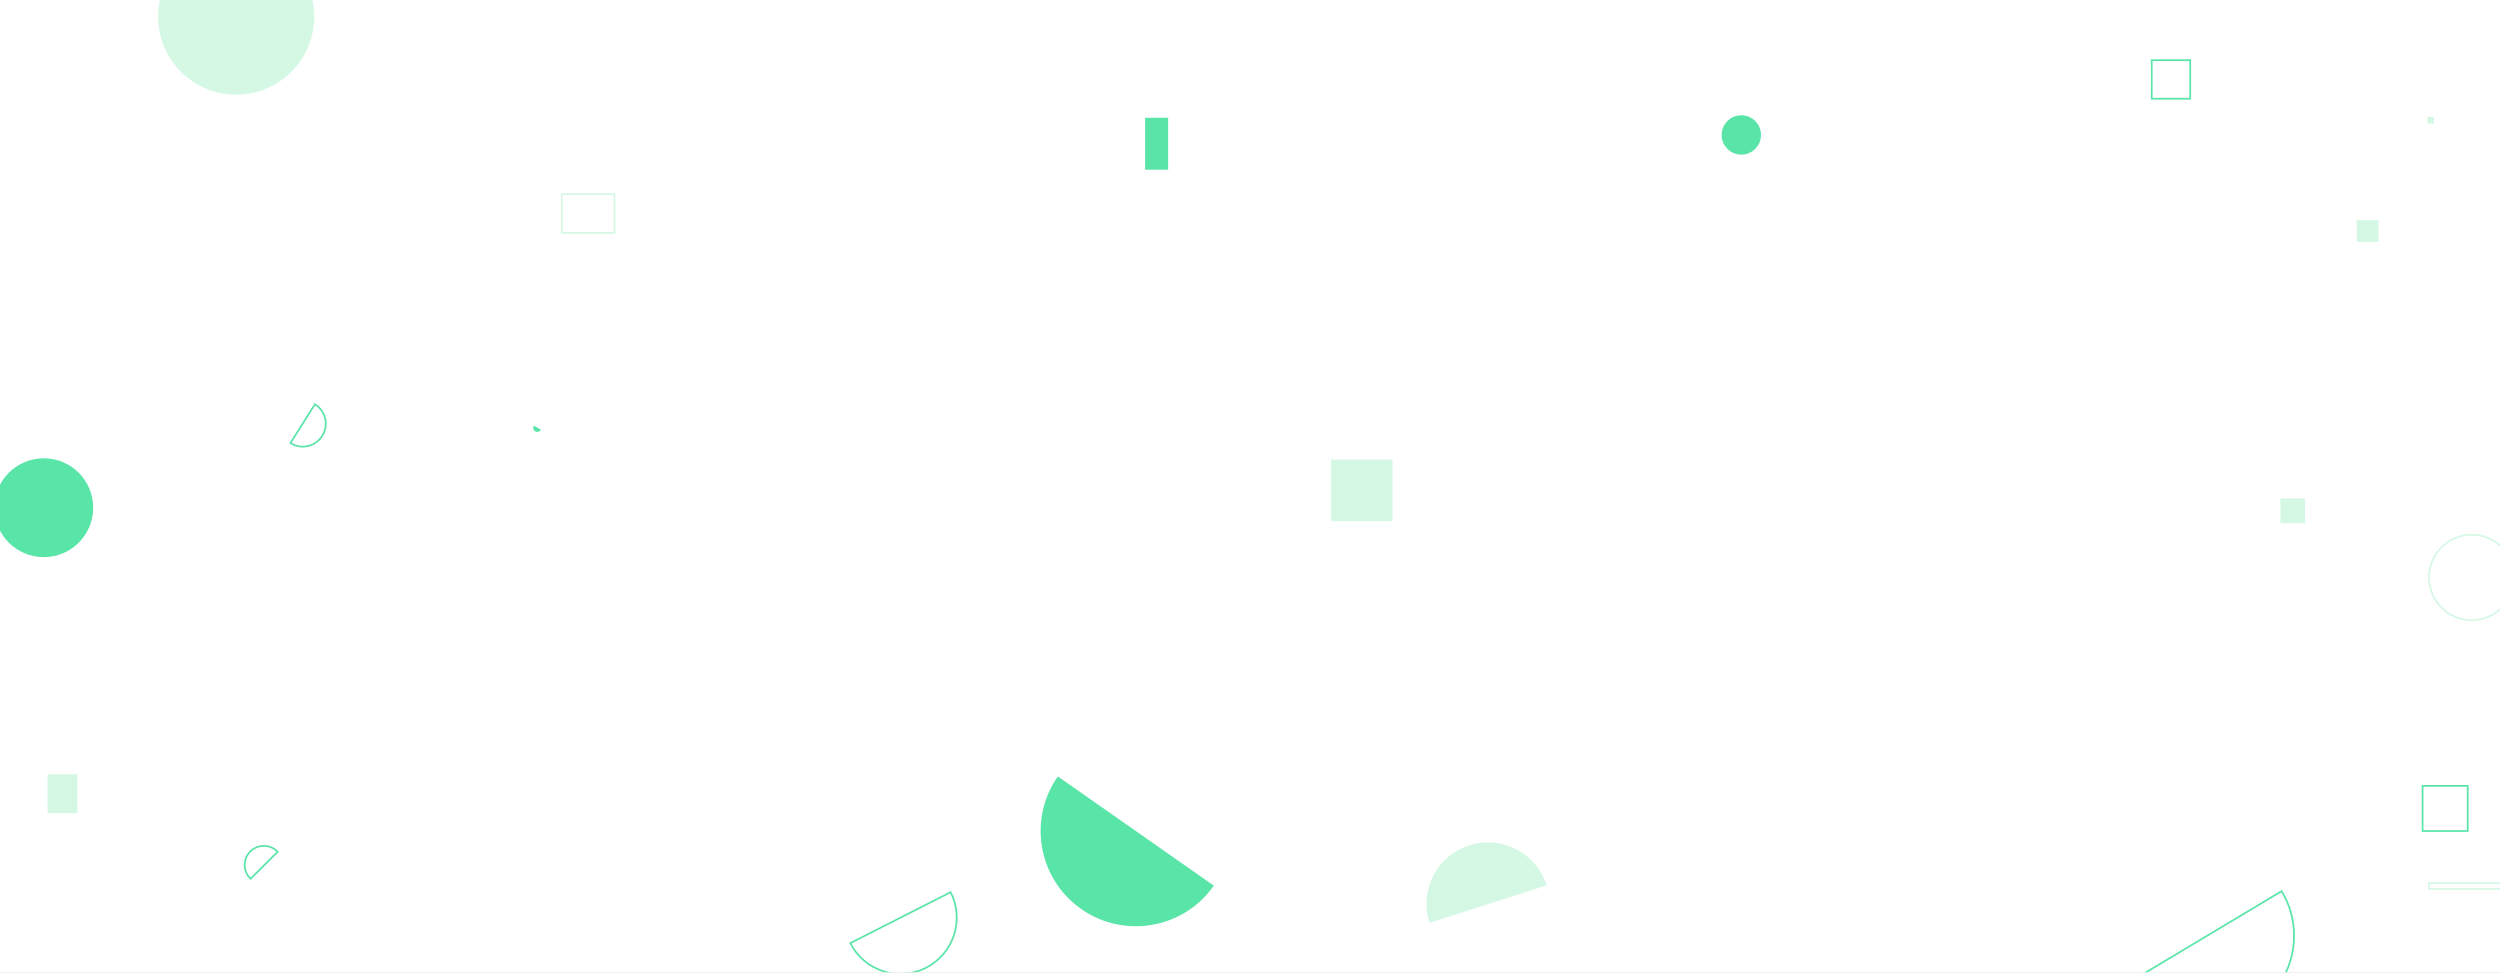
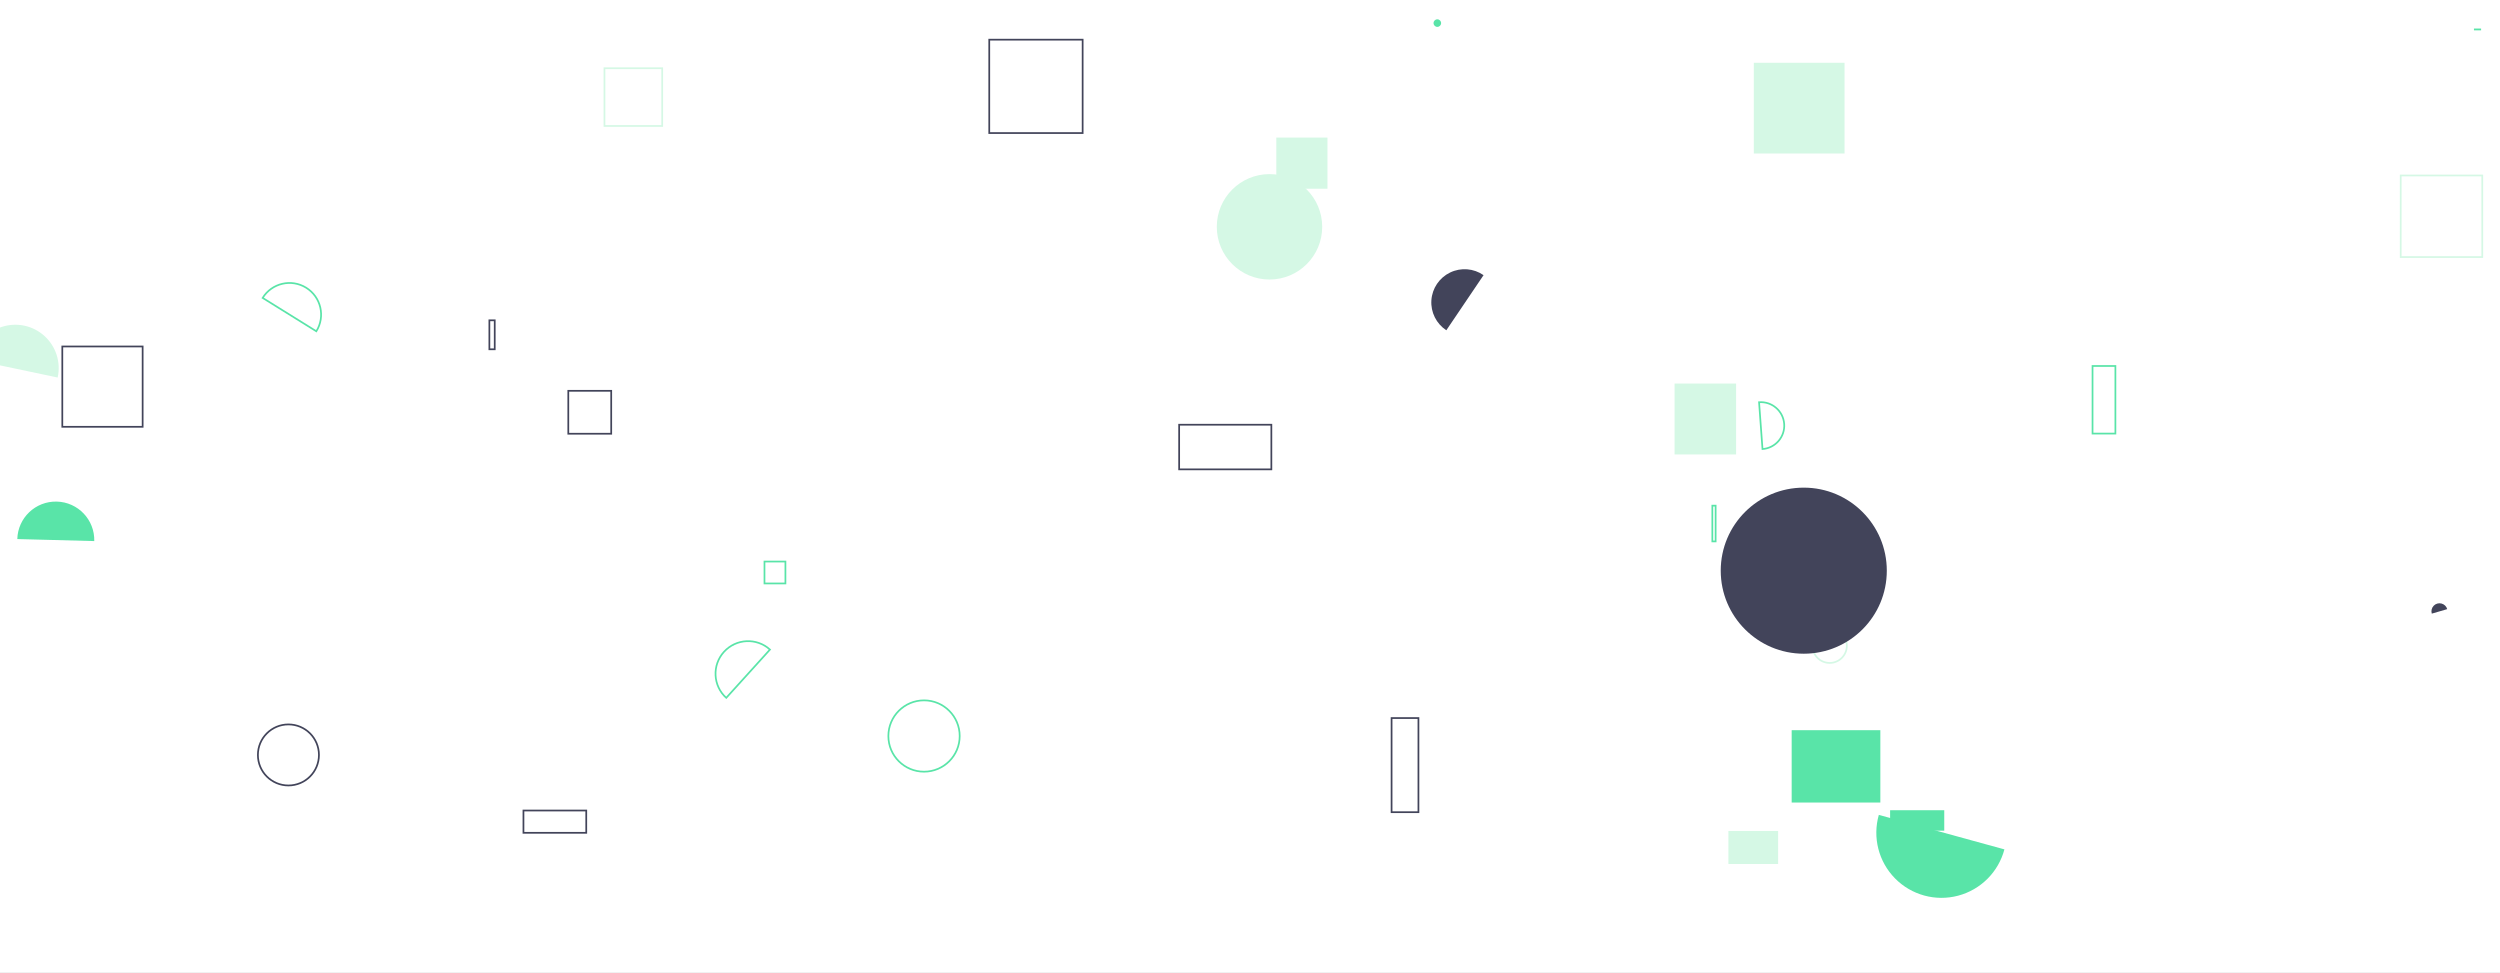
<svg xmlns="http://www.w3.org/2000/svg" preserveAspectRatio="none" version="1.1" viewBox="0 0 1440 560">
  <g fill="none" mask="url(#a)">
    <rect width="1440" height="560" fill="rgba(255, 255, 255, 1)" />
-     <path d="m489.77 543.25a32.41 32.41 0 1 0 57.79-29.36z" stroke="rgba(89, 228, 168, 1)" />
-     <path d="m-3.26 292.44a28.47 28.47 0 1 0 56.94 0 28.47 28.47 0 1 0-56.94 0z" fill="rgba(89, 228, 168, 1)" />
-     <path d="m1395.4 452.66h26v26h-26z" stroke="rgba(89, 228, 168, 1)" />
-     <path d="m609.32 447.22a54.84 54.84 0 1 0 89.84 62.92z" fill="rgba(89, 228, 168, 1)" />
-     <path d="m779.39 382.75h17.36v17.36h-17.36z" stroke="rgba(255, 255, 255, 1)" />
-     <path d="m1239.4 34.68h22.17v22.17h-22.17z" stroke="rgba(89, 228, 168, 1)" />
-     <path d="m323.57 111.84h30.35v22.31h-30.35z" stroke="rgba(213, 248, 229, 1)" />
-     <path d="m1187.2 34.84h16.28v16.28h-16.28z" stroke="rgba(89, 228, 168, 1)" />
-     <path d="m1399.1 508.57h50.14v3.49h-50.14z" stroke="rgba(213, 248, 229, 1)" />
-     <path d="m1228.6 564.53a49.89 49.89 0 1 0 85.63-51.22z" stroke="rgba(89, 228, 168, 1)" />
-     <path d="m991.66 77.73a11.34 11.34 0 1 0 22.68 0 11.34 11.34 0 1 0-22.68 0z" fill="rgba(89, 228, 168, 1)" />
-     <path d="m282.2 467.41a48.27 48.27 0 1 0 96.54 0 48.27 48.27 0 1 0-96.54 0z" stroke="rgba(255, 255, 255, 1)" />
-     <path d="m1313.5 287.11h14.22v14.22h-14.22z" fill="rgba(213, 248, 229, 1)" />
-     <path d="m659.57 67.84h13.29v29.9h-13.29z" fill="rgba(89, 228, 168, 1)" />
-     <path d="m27.41 445.98h17.17v22.35h-17.17z" fill="rgba(213, 248, 229, 1)" />
-     <path d="m167.3 255.2a13.22 13.22 0 1 0 14.11-22.36z" stroke="rgba(89, 228, 168, 1)" />
-     <path d="m1399.1 332.61a24.59 24.59 0 1 0 49.18 0 24.59 24.59 0 1 0-49.18 0z" stroke="rgba(213, 248, 229, 1)" />
-     <path d="m1358.5 81.48a49.01 49.01 0 1 0 98.02 0 49.01 49.01 0 1 0-98.02 0z" stroke="rgba(255, 255, 255, 1)" />
-     <path d="m1166.9 111.62a48.94 48.94 0 1 0-5.02-97.76z" stroke="rgba(255, 255, 255, 1)" />
-     <path d="m1366.6 514.42h45.56v45.56h-45.56z" fill="rgba(255, 255, 255, 1)" />
-     <path d="m370.12 282.97a2.43 2.43 0 1 0 4.86 0 2.43 2.43 0 1 0-4.86 0z" stroke="rgba(255, 255, 255, 1)" />
-     <path d="m887.01 100.16h11.66v11.66h-11.66z" stroke="rgba(255, 255, 255, 1)" />
-     <path d="m766.7 264.73h35.45v35.45h-35.45z" fill="rgba(213, 248, 229, 1)" />
-     <path d="m896.57 70.95a32.65 32.65 0 1 0 43.45-48.75z" stroke="rgba(255, 255, 255, 1)" />
-     <path d="m1398.2 67.37h3.83v3.83h-3.83z" fill="rgba(213, 248, 229, 1)" />
-     <path d="m1357.5 126.83h12.52v12.52h-12.52z" fill="rgba(213, 248, 229, 1)" />
-     <path d="m159.92 490.62a11.03 11.03 0 1 0-15.6 15.59z" stroke="rgba(89, 228, 168, 1)" />
-     <path d="m307.5 245.16a2.35 2.35 0 1 0 4.08 2.32z" fill="rgba(89, 228, 168, 1)" />
-     <path d="m367.69 474.38a51.21 51.21 0 1 0 93.32-42.2z" fill="rgba(255, 255, 255, 1)" />
-     <path d="m1141 44.71a48.96 48.96 0 1 0 97.92 0 48.96 48.96 0 1 0-97.92 0z" fill="rgba(255, 255, 255, 1)" />
-     <path d="m91.07 9.59a44.96 44.96 0 1 0 89.92 0 44.96 44.96 0 1 0-89.92 0z" fill="rgba(213, 248, 229, 1)" />
-     <path d="m1314.9 508.93a55.69 55.69 0 1 0-111.38 0.07z" fill="rgba(255, 255, 255, 1)" />
-     <path d="m890.85 509.95a35.45 35.45 0 1 0-67.51 21.66z" fill="rgba(213, 248, 229, 1)" />
+     <path d="m801.55 413.6h15.47v54.22h-15.47z" stroke="rgba(66, 68, 90, 1)" />
+     <path d="m511.7 423.95a20.54 20.54 0 1 0 41.08 0 20.54 20.54 0 1 0-41.08 0z" stroke="rgba(89, 228, 168, 1)" />
+     <path d="m825.72 13.31a2.18 2.18 0 1 0 4.36 0 2.18 2.18 0 1 0-4.36 0z" fill="rgba(89, 228, 168, 1)" />
+     <path d="m440.34 323.45h12.06v12.62h-12.06z" stroke="rgba(89, 228, 168, 1)" />
+     <path d="m327.34 225.11h24.72v24.72h-24.72z" stroke="rgba(66, 68, 90, 1)" />
+     <path d="m1382.8 101.08h46.99v46.99h-46.99z" stroke="rgba(213, 248, 229, 1)" />
+     <path d="m1015.2 258.65a13.52 13.52 0 1 0-1.98-26.97z" stroke="rgba(89, 228, 168, 1)" />
+     <path d="m1032 420.59h51.08v41.67h-51.08z" fill="rgba(89, 228, 168, 1)" />
+     <path d="m148.55 434.85a17.58 17.58 0 1 0 35.16 0 17.58 17.58 0 1 0-35.16 0z" stroke="rgba(66, 68, 90, 1)" />
+     <path d="m569.81 22.85h53.79v53.79h-53.79z" stroke="rgba(66, 68, 90, 1)" />
+     <path d="m964.56 220.92h35.43v40.85h-35.43z" fill="rgba(213, 248, 229, 1)" />
+     <path d="m1082.2 469.38a37.51 37.51 0 1 0 72.34 19.86z" fill="rgba(89, 228, 168, 1)" />
+     <path d="m854.53 158.49a19.16 19.16 0 1 0-21.45 31.75z" fill="rgba(66, 68, 90, 1)" />
+     <path d="m995.56 478.64h28.64v19.02h-28.64z" fill="rgba(213, 248, 229, 1)" />
+     <path d="m1425 16.44h4.11v1.04h-4.11z" fill="rgba(89, 228, 168, 1)" />
+     <path d="m33.22 217.46a24.99 24.99 0 1 0-48.9-10.32z" fill="rgba(213, 248, 229, 1)" />
+     <path d="m679.19 244.64h53.11v25.71h-53.11z" stroke="rgba(66, 68, 90, 1)" />
+     <path d="m1010.2 36.16h52.26v52.26h-52.26z" fill="rgba(213, 248, 229, 1)" />
+     <path d="m1409.6 350.86a4.63 4.63 0 1 0-8.89 2.59z" fill="rgba(66, 68, 90, 1)" />
+     <path d="m1044 371.96a9.89 9.89 0 1 0 19.78 0 9.89 9.89 0 1 0-19.78 0z" stroke="rgba(213, 248, 229, 1)" />
+     <path d="m991.14 328.71a47.83 47.83 0 1 0 95.66 0 47.83 47.83 0 1 0-95.66 0z" fill="rgba(66, 68, 90, 1)" />
+     <path d="m35.89 199.57h46.27v46.27h-46.27z" stroke="rgba(66, 68, 90, 1)" />
+     <path d="m735.15 79.24h29.47v29.47h-29.47z" fill="rgba(213, 248, 229, 1)" />
+     <path d="m443.5 374.16a18.76 18.76 0 1 0-25.19 27.81z" stroke="rgba(89, 228, 168, 1)" />
+     <path d="m182.21 190.82a18.21 18.21 0 1 0-30.93-19.23z" stroke="rgba(89, 228, 168, 1)" />
+     <path d="m986.31 291.26h1.89v20.59h-1.89z" stroke="rgba(89, 228, 168, 1)" />
+     <path d="m281.88 184.5h3.08v16.69h-3.08z" stroke="rgba(66, 68, 90, 1)" />
+     <path d="m1088.7 466.69h31.19v11.78h-31.19z" fill="rgba(89, 228, 168, 1)" />
+     <path d="m348.17 39.3h33.26v33.26h-33.26z" stroke="rgba(213, 248, 229, 1)" />
+     <path d="m700.87 130.65a30.36 30.36 0 1 0 60.72 0 30.36 30.36 0 1 0-60.72 0z" fill="rgba(213, 248, 229, 1)" />
+     <path d="m54.3 311.66a22.17 22.17 0 1 0-44.33-1.16z" fill="rgba(89, 228, 168, 1)" />
+     <path d="m1205.3 210.81h13.17v38.93h-13.17z" stroke="rgba(89, 228, 168, 1)" />
+     <path d="m301.51 466.86h36.17v12.84h-36.17z" stroke="rgba(66, 68, 90, 1)" />
  </g>
  <defs>
    <mask id="a">
      <rect width="1440" height="560" fill="#fff" />
    </mask>
  </defs>
</svg>
